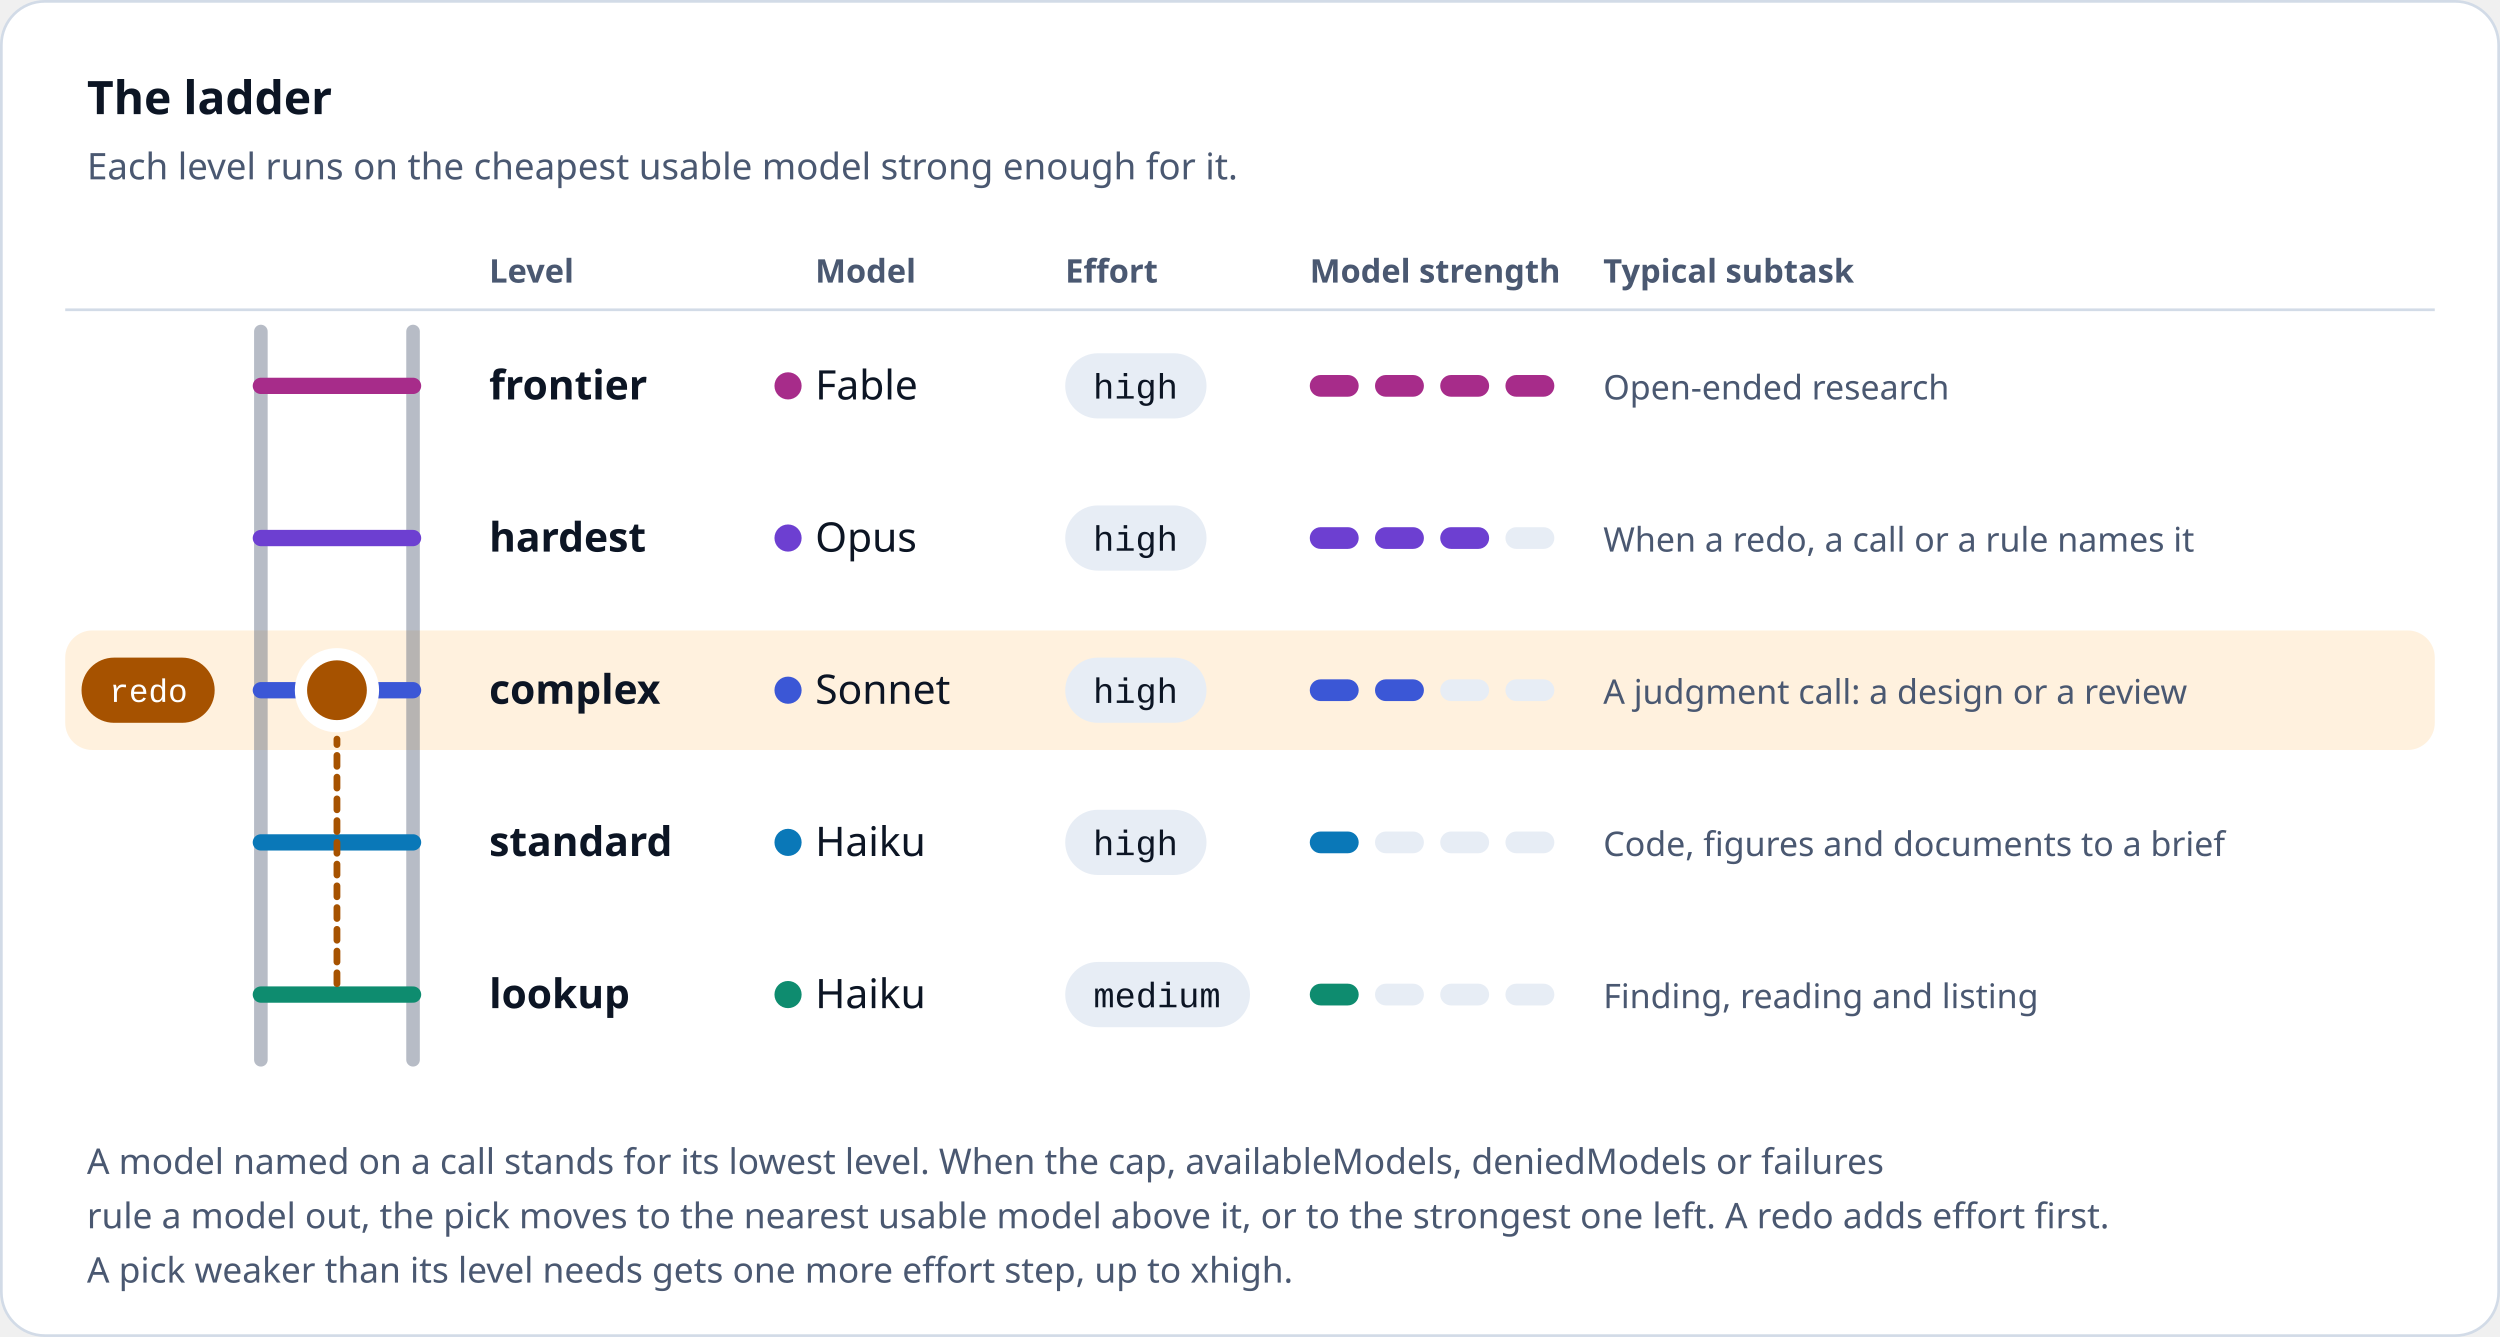
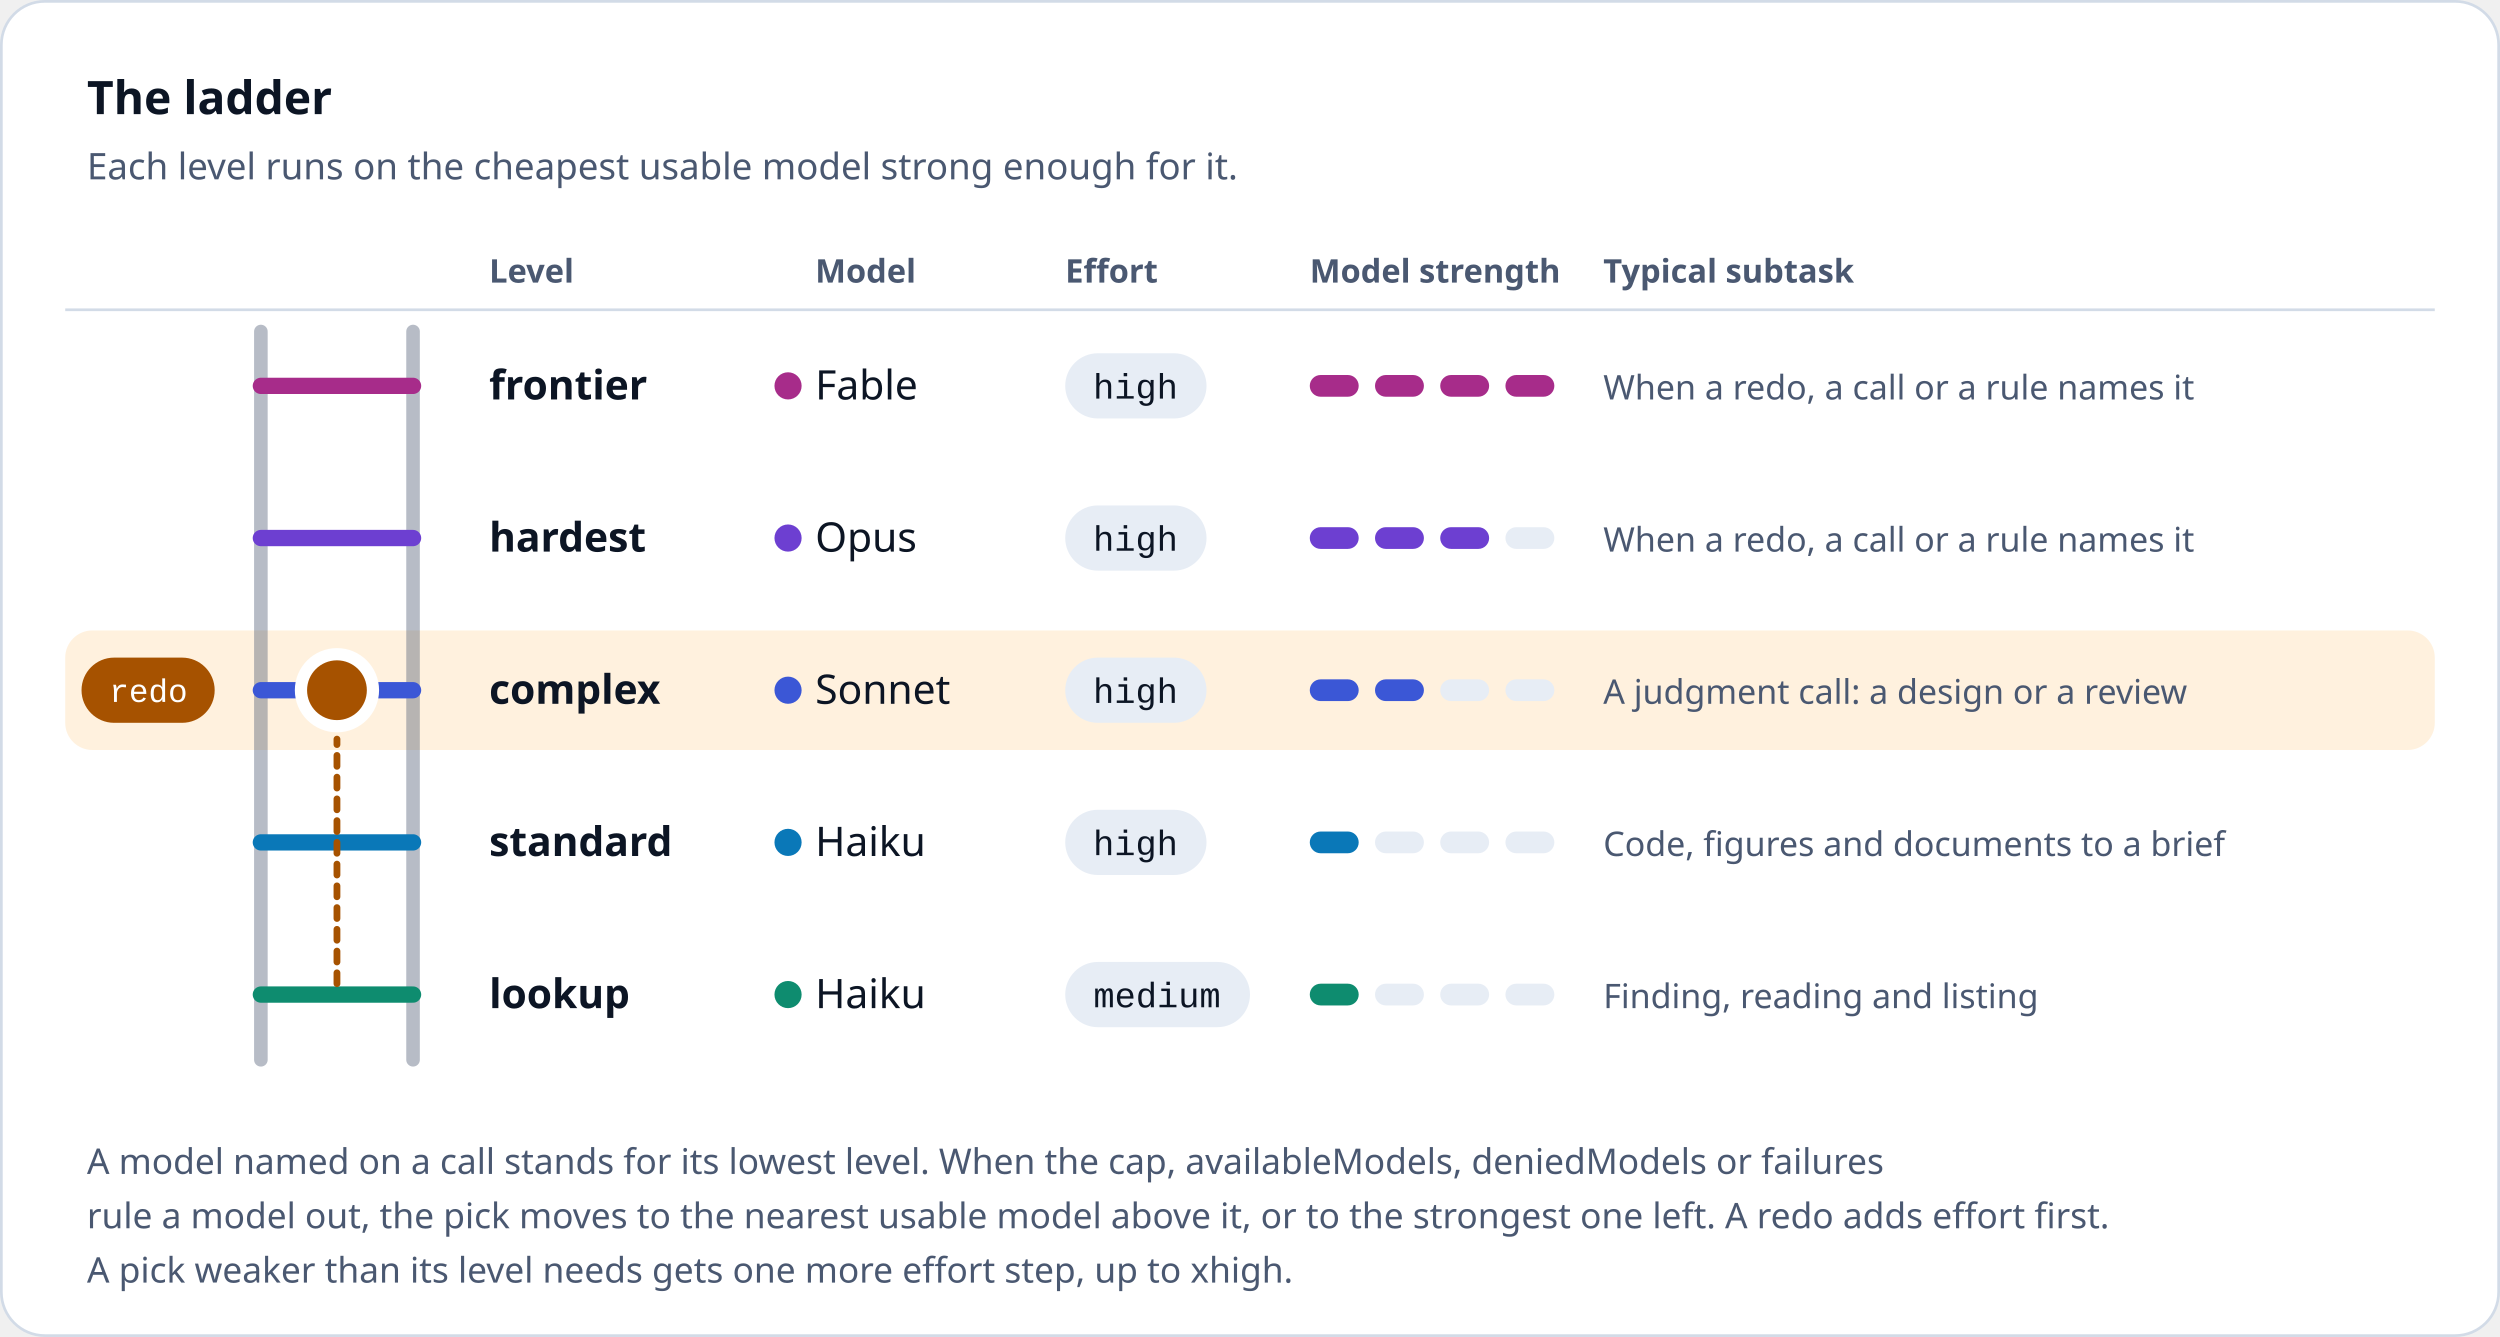
<svg xmlns="http://www.w3.org/2000/svg" viewBox="0 0 920 492" width="920" height="492" role="img" aria-label="Lookup runs on Haiku at medium effort, standard on Haiku at high, complex on Sonnet at high, hardest on Opus at high, and frontier on Fable at high. A model named on a call stands for its lowest level. A call Claude marks as a redo runs one effort step higher on its model while it ran below high, and after that on the next stronger model: Haiku, Sonnet, Opus, then Fable. When the cap, the availableModels or deniedModels settings, or failures rule a model out, the pick moves to the nearest usable model above it, or to the strongest one left, and a pick weaker than its level needs gets one more effort step, up to xhigh.">
  <style>text{font-family:-apple-system, BlinkMacSystemFont, "Segoe UI", "Noto Sans", Helvetica, Arial, sans-serif}.mono{font-family:ui-monospace, SFMono-Regular, "SF Mono", Menlo, Consolas, "Liberation Mono", monospace}.b{font-weight:600}.card{fill:#FFFFFF;stroke:#D2DBE7}.ink{fill:#0C1524}.mut{fill:#4A5871}.faint{fill:#E7EDF5}.ln{stroke:#D2DBE7}.lnm{stroke:#4A5871}.rt{fill:#A65200}.rts{stroke:#A65200}.rtsoft{fill:#FFF1DE}.halo{stroke:#FFFFFF}.tag{fill:#FFFFFF}.r1{fill:#0E8C6F}.r1s{stroke:#0E8C6F}.r2{fill:#0A78B8}.r2s{stroke:#0A78B8}.r3{fill:#3B57D6}.r3s{stroke:#3B57D6}.r4{fill:#6D3FD1}.r4s{stroke:#6D3FD1}.r5{fill:#A72C8A}.r5s{stroke:#A72C8A}@media (prefers-color-scheme: dark){.card{fill:#0F1828;stroke:#26344B}.ink{fill:#E7EDF6}.mut{fill:#9BA9BD}.faint{fill:#1A263A}.ln{stroke:#26344B}.lnm{stroke:#9BA9BD}.rt{fill:#FFB23E}.rts{stroke:#FFB23E}.rtsoft{fill:#33260F}.halo{stroke:#0F1828}.tag{fill:#0C1524}.r1{fill:#38D3A8}.r1s{stroke:#38D3A8}.r2{fill:#45B4F2}.r2s{stroke:#45B4F2}.r3{fill:#8196FF}.r3s{stroke:#8196FF}.r4{fill:#AA8BFF}.r4s{stroke:#AA8BFF}.r5{fill:#F27BCD}.r5s{stroke:#F27BCD}}</style>
  <rect x="0.5" y="0.5" width="919" height="491" rx="16" class="card" />
  <text x="32" y="42" class="ink b" font-size="17">The ladder</text>
  <text x="32" y="66" class="mut" font-size="13.5">Each level runs on the cheapest usable model strong enough for it.</text>
  <text x="180" y="104" class="mut b" font-size="12">Level</text>
  <text x="300" y="104" class="mut b" font-size="12">Model</text>
  <text x="392" y="104" class="mut b" font-size="12">Effort</text>
  <text x="482" y="104" class="mut b" font-size="12">Model strength</text>
  <text x="590" y="104" class="mut b" font-size="12">Typical subtask</text>
  <path d="M24 114H896" class="ln" stroke-width="1" />
  <rect x="24" y="232" width="872" height="44" rx="10" class="rtsoft" />
  <path d="M96 122V390M152 122V390" class="lnm" stroke-width="5" stroke-linecap="round" opacity="0.4" />
  <path d="M96 366H152" class="r1s" stroke-width="6" stroke-linecap="round" />
  <text x="180" y="371" class="ink b" font-size="15">lookup</text>
  <circle cx="290" cy="366" r="5" class="r1" />
  <text x="300" y="371" class="ink" font-size="15">Haiku</text>
  <rect x="392" y="354" width="68" height="24" rx="12" class="faint" />
  <text x="425.79" y="370.68" class="mono ink" font-size="13" text-anchor="middle">medium</text>
  <rect x="482" y="362" width="18" height="8" rx="4" class="r1" />
  <rect x="506" y="362" width="18" height="8" rx="4" class="faint" />
  <rect x="530" y="362" width="18" height="8" rx="4" class="faint" />
  <rect x="554" y="362" width="18" height="8" rx="4" class="faint" />
  <text x="590" y="371" class="mut" font-size="12.5">Finding, reading and listing</text>
  <path d="M96 310H152" class="r2s" stroke-width="6" stroke-linecap="round" />
  <text x="180" y="315" class="ink b" font-size="15">standard</text>
  <circle cx="290" cy="310" r="5" class="r2" />
  <text x="300" y="315" class="ink" font-size="15">Haiku</text>
  <rect x="392" y="298" width="52" height="24" rx="12" class="faint" />
  <text x="417.86" y="314.68" class="mono ink" font-size="13" text-anchor="middle">high</text>
  <rect x="482" y="306" width="18" height="8" rx="4" class="r2" />
  <rect x="506" y="306" width="18" height="8" rx="4" class="faint" />
  <rect x="530" y="306" width="18" height="8" rx="4" class="faint" />
  <rect x="554" y="306" width="18" height="8" rx="4" class="faint" />
  <text x="590" y="315" class="mut" font-size="12.5">Code, figures and documents to a brief</text>
  <path d="M96 254H152" class="r3s" stroke-width="6" stroke-linecap="round" />
  <text x="180" y="259" class="ink b" font-size="15">complex</text>
  <circle cx="290" cy="254" r="5" class="r3" />
  <text x="300" y="259" class="ink" font-size="15">Sonnet</text>
  <rect x="392" y="242" width="52" height="24" rx="12" class="faint" />
  <text x="417.86" y="258.68" class="mono ink" font-size="13" text-anchor="middle">high</text>
  <rect x="482" y="250" width="18" height="8" rx="4" class="r3" />
  <rect x="506" y="250" width="18" height="8" rx="4" class="r3" />
  <rect x="530" y="250" width="18" height="8" rx="4" class="faint" />
  <rect x="554" y="250" width="18" height="8" rx="4" class="faint" />
  <text x="590" y="259" class="mut" font-size="12.5">A judgment call: a design or a review</text>
  <path d="M96 198H152" class="r4s" stroke-width="6" stroke-linecap="round" />
  <text x="180" y="203" class="ink b" font-size="15">hardest</text>
  <circle cx="290" cy="198" r="5" class="r4" />
  <text x="300" y="203" class="ink" font-size="15">Opus</text>
  <rect x="392" y="186" width="52" height="24" rx="12" class="faint" />
  <text x="417.86" y="202.68" class="mono ink" font-size="13" text-anchor="middle">high</text>
  <rect x="482" y="194" width="18" height="8" rx="4" class="r4" />
  <rect x="506" y="194" width="18" height="8" rx="4" class="r4" />
  <rect x="530" y="194" width="18" height="8" rx="4" class="r4" />
  <rect x="554" y="194" width="18" height="8" rx="4" class="faint" />
  <text x="590" y="203" class="mut" font-size="12.5">When a redo, a call or a rule names it</text>
  <path d="M96 142H152" class="r5s" stroke-width="6" stroke-linecap="round" />
  <text x="180" y="147" class="ink b" font-size="15">frontier</text>
  <circle cx="290" cy="142" r="5" class="r5" />
  <text x="300" y="147" class="ink" font-size="15">Fable</text>
  <rect x="392" y="130" width="52" height="24" rx="12" class="faint" />
  <text x="417.86" y="146.68" class="mono ink" font-size="13" text-anchor="middle">high</text>
  <rect x="482" y="138" width="18" height="8" rx="4" class="r5" />
  <rect x="506" y="138" width="18" height="8" rx="4" class="r5" />
  <rect x="530" y="138" width="18" height="8" rx="4" class="r5" />
  <rect x="554" y="138" width="18" height="8" rx="4" class="r5" />
-   <text x="590" y="147" class="mut" font-size="12.5">Open-ended research</text>
+   <text x="590" y="147" class="mut" font-size="12.5">When a redo, a call or a rule names it</text>
  <circle cx="124" cy="254" r="13" class="halo" fill="none" stroke-width="5" />
  <circle cx="124" cy="254" r="11" class="rt" />
  <rect x="30" y="242" width="49" height="24" rx="12" class="rt" />
  <text x="54.64" y="258.32" class="mono tag" font-size="12" text-anchor="middle">redo</text>
  <path class="rts" d="M124 362V272" stroke-width="2.5" stroke-dasharray="4 4" fill="none" stroke-linecap="round" />
  <text x="32" y="432" class="mut" font-size="13">A model named on a call stands for its lowest level. When the cap, availableModels, deniedModels or failures</text>
  <text x="32" y="452" class="mut" font-size="13">rule a model out, the pick moves to the nearest usable model above it, or to the strongest one left. A redo adds effort first.</text>
  <text x="32" y="472" class="mut" font-size="13">A pick weaker than its level needs gets one more effort step, up to xhigh.</text>
</svg>
